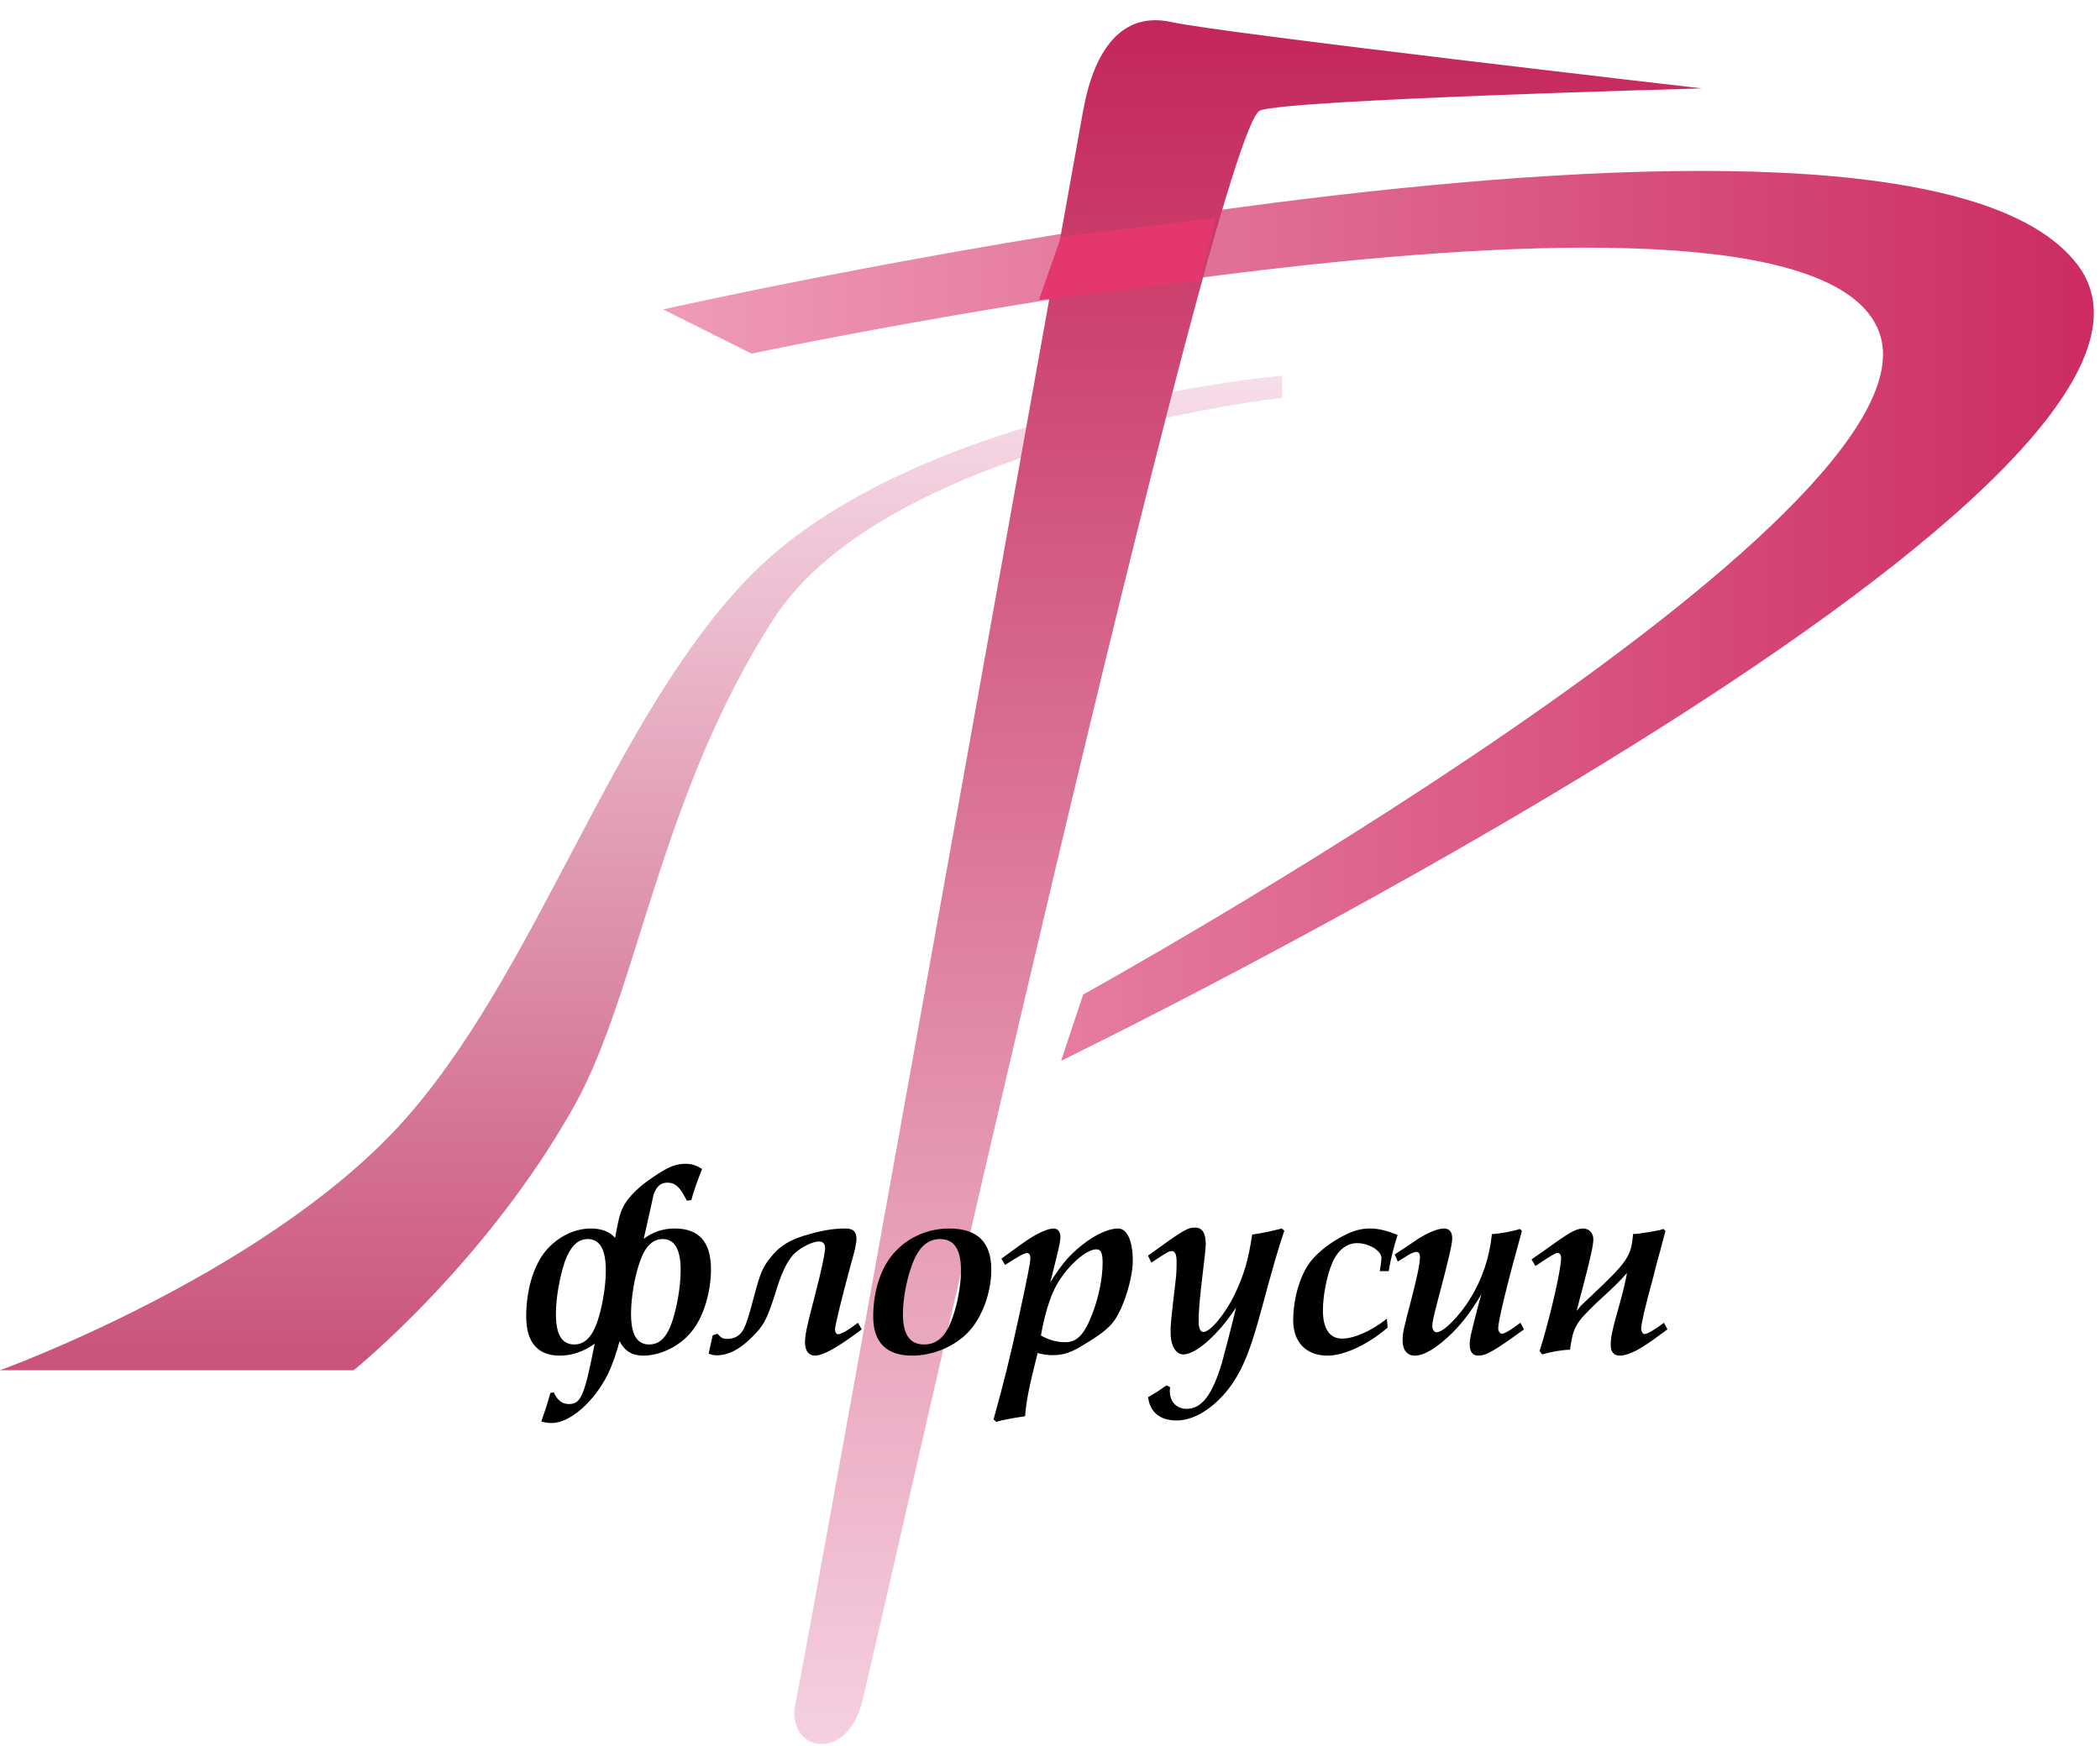
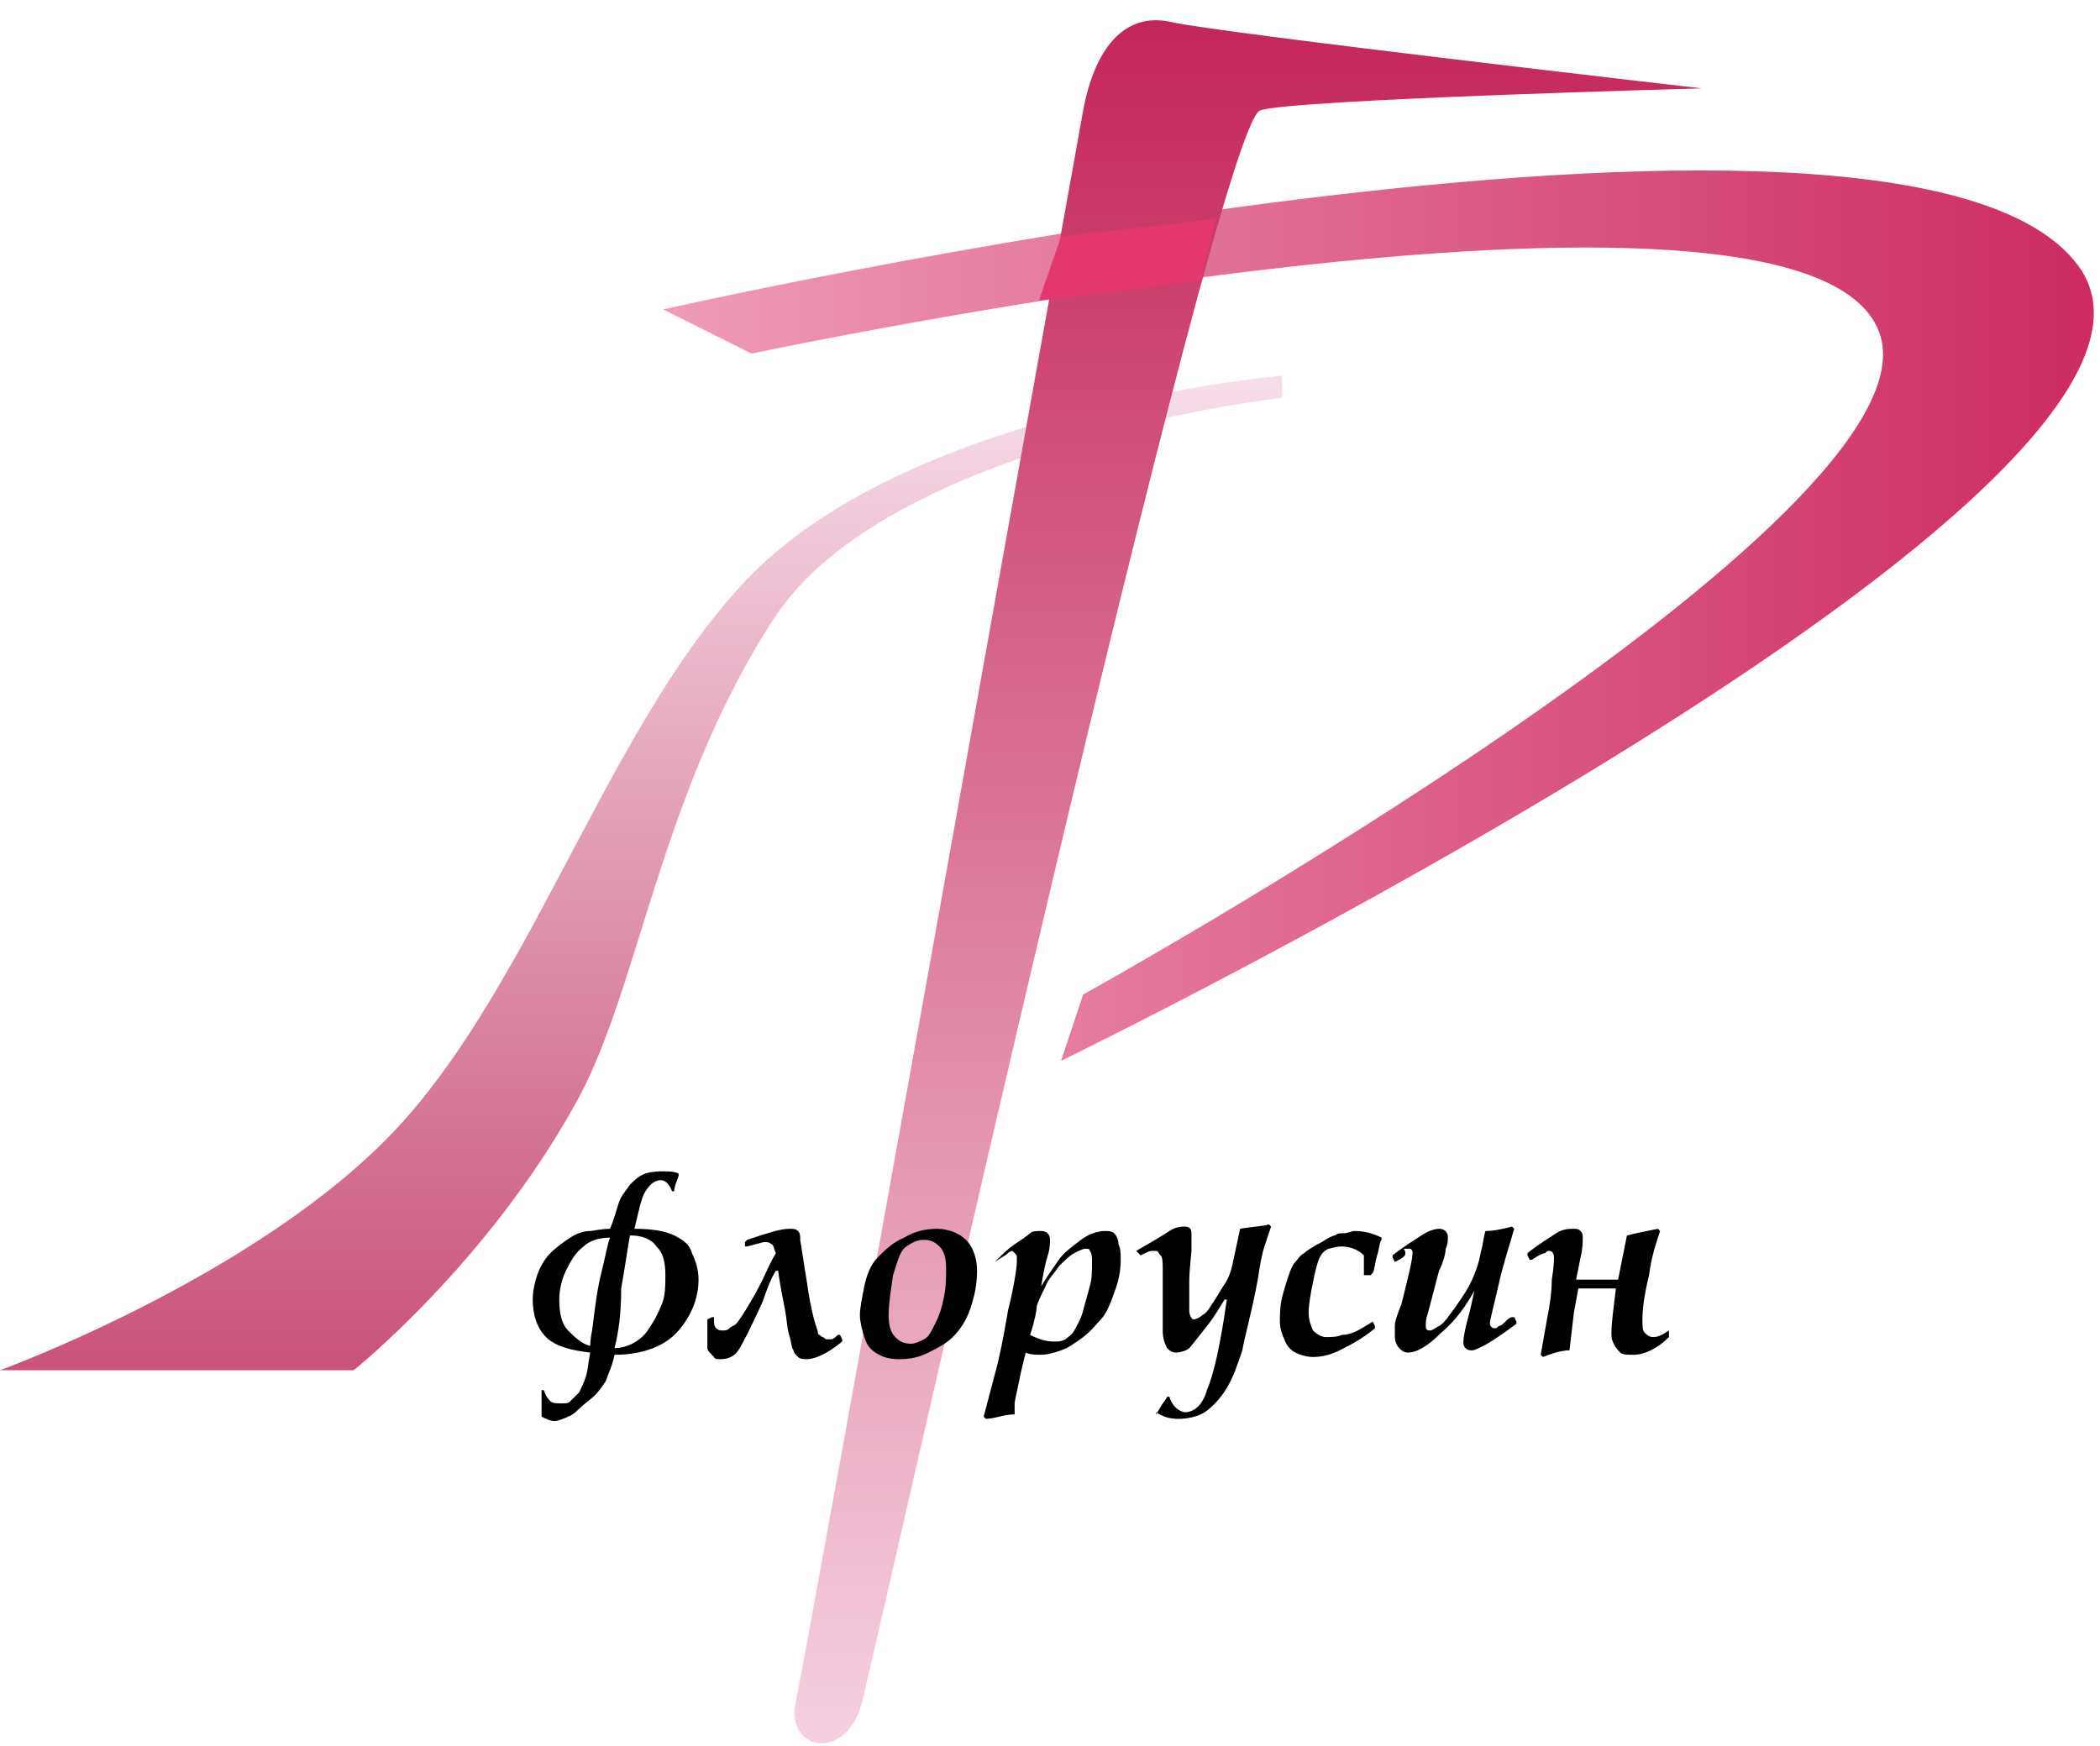
- <svg xmlns="http://www.w3.org/2000/svg" width="95px" height="79px">
-   <defs>
-     <linearGradient id="PSgrad_0" x1="0%" x2="0%" y1="100%" y2="0%">
-       <stop offset="0%" stop-color="rgb(201,82,122)" stop-opacity="1" />
-       <stop offset="100%" stop-color="rgb(247,222,234)" stop-opacity="1" />
-     </linearGradient>
-     <linearGradient id="PSgrad_1" x1="100%" x2="0%" y1="0%" y2="0%">
-       <stop offset="0%" stop-color="rgb(204,43,95)" stop-opacity="1" />
-       <stop offset="100%" stop-color="rgb(239,156,186)" stop-opacity="1" />
-     </linearGradient>
-     <linearGradient id="PSgrad_2" x1="0%" x2="0%" y1="100%" y2="0%">
-       <stop offset="0%" stop-color="rgb(245,208,224)" stop-opacity="1" />
-       <stop offset="100%" stop-color="rgb(196,38,89)" stop-opacity="1" />
-     </linearGradient>
-   </defs>
-   <path fill-rule="evenodd" fill="url(#PSgrad_0)" d="M16.000,62.000 L-0.000,62.000 C-0.000,62.000 11.750,57.750 18.000,51.000 C24.250,44.250 27.659,32.411 34.000,26.000 C41.500,18.417 58.000,17.000 58.000,17.000 L58.000,18.000 C58.000,18.000 40.167,20.000 35.000,28.000 C29.833,36.000 28.861,44.873 26.000,50.000 C22.000,57.167 16.000,62.000 16.000,62.000 Z" />
-   <path fill-rule="evenodd" fill="url(#PSgrad_1)" d="M34.000,16.000 L30.000,14.000 C30.000,14.000 86.010,1.347 94.000,12.000 C101.500,22.000 48.000,48.000 48.000,48.000 L49.000,45.000 C49.000,45.000 88.187,23.333 85.000,15.000 C81.525,5.914 34.000,16.000 34.000,16.000 Z" />
-   <path fill-rule="evenodd" fill="url(#PSgrad_2)" d="M77.000,4.000 C77.000,4.000 55.250,1.500 53.000,1.000 C50.750,0.500 49.500,2.250 49.000,5.000 C48.500,7.750 36.500,74.750 36.000,77.000 C35.500,79.250 38.290,79.839 39.000,77.000 C40.000,73.000 55.017,5.793 57.000,5.000 C58.250,4.500 77.000,4.000 77.000,4.000 Z" />
-   <path fill-rule="evenodd" fill="rgb(227, 55, 110)" d="M48.000,10.714 L47.000,13.571 L54.286,12.714 L55.000,9.857 L48.000,10.714 Z" />
-   <text font-family="Palatino Linotype" fill="rgb(0, 0, 2)" transform="matrix( 0.436708, 0, 0, 0.436708,23.40167, 61.12025)" font-weight="bold" font-style="italic" font-size="26.353px">флорусин</text>
+ <svg xmlns="http://www.w3.org/2000/svg" version="1.1" id="Слой_1" x="0px" y="0px" viewBox="0 0 95 79" style="enable-background:new 0 0 95 79;" xml:space="preserve">
+   <style type="text/css">
+ 	.st0{fill:url(#SVGID_1_);}
+ 	.st1{fill:url(#SVGID_2_);}
+ 	.st2{fill:url(#SVGID_3_);}
+ 	.st3{fill:#E3376E;}
+ 	.st4{enable-background:new    ;}
+ 	.st5{fill:#000002;}
+ </style>
+   <linearGradient id="SVGID_1_" gradientUnits="userSpaceOnUse" x1="-284.5" y1="162.111" x2="-284.5" y2="163.111" gradientTransform="matrix(58 0 0 -45 16530 7357)">
+     <stop offset="0" style="stop-color:#C9527A" />
+     <stop offset="1" style="stop-color:#F7DEEA" />
+   </linearGradient>
+   <path class="st0" d="M16,62H0c0,0,11.8-4.3,18-11s9.7-18.6,16-25c7.5-7.6,24-9,24-9v1c0,0-17.8,2-23,10s-6.1,16.9-9,22  C22,57.2,16,62,16,62z" />
+   <linearGradient id="SVGID_2_" gradientUnits="userSpaceOnUse" x1="-284.519" y1="162.389" x2="-285.519" y2="162.389" gradientTransform="matrix(64.7208 0 0 -40.2665 18509.035 6566.707)">
+     <stop offset="0" style="stop-color:#CC2B5F" />
+     <stop offset="1" style="stop-color:#EF9CBA" />
+   </linearGradient>
+   <path class="st1" d="M34,16l-4-2c0,0,56-12.7,64-2c7.5,10-46,36-46,36l1-3c0,0,39.2-21.7,36-30C81.5,5.9,34,16,34,16z" />
+   <linearGradient id="SVGID_3_" gradientUnits="userSpaceOnUse" x1="-282.437" y1="162.91" x2="-282.437" y2="163.91" gradientTransform="matrix(41.0596 0 0 -77.9999 11653.225 12785.891)">
+     <stop offset="0" style="stop-color:#F5D0E0" />
+     <stop offset="1" style="stop-color:#C42659" />
+   </linearGradient>
+   <path class="st2" d="M77,4c0,0-21.8-2.5-24-3s-3.5,1.3-4,4S36.5,74.8,36,77s2.3,2.8,3,0c1-4,16-71.2,18-72C58.3,4.5,77,4,77,4z" />
+   <path class="st3" d="M48,10.7l-1,2.9l7.3-0.9L55,9.9L48,10.7z" />
+   <g class="st4">
+     <path class="st5" d="M27.6,55.6c0.2-0.5,0.3-0.9,0.4-1.2c0.1-0.3,0.3-0.5,0.5-0.8c0.2-0.2,0.4-0.4,0.7-0.5S29.8,53,30,53   c0.2,0,0.5,0,0.7,0.1l0,0.1c-0.1,0.3-0.2,0.5-0.2,0.7l0,0h-0.1l0,0c-0.1-0.3-0.3-0.5-0.5-0.5c-0.3,0-0.5,0.2-0.7,0.5   c-0.2,0.3-0.3,0.9-0.5,1.7c0.8,0,1.4,0.1,1.8,0.3c0.4,0.2,0.7,0.4,0.8,0.8c0.2,0.4,0.3,0.8,0.3,1.2c0,0.8-0.3,1.6-0.9,2.3   c-0.6,0.7-1.6,1.1-2.9,1.1c-0.1,0.5-0.3,0.9-0.4,1.2c-0.2,0.3-0.4,0.6-0.8,0.9s-0.6,0.6-0.9,0.7c-0.2,0.1-0.5,0.2-0.6,0.2   c-0.2,0-0.4-0.1-0.6-0.2c0-0.2,0-0.3,0-0.4c0-0.1,0-0.3,0-0.8l0,0h0.1l0,0c0.1,0.3,0.2,0.4,0.3,0.5s0.3,0.1,0.5,0.1   c0.2,0,0.3,0,0.4-0.1s0.2-0.2,0.4-0.4c0.1-0.2,0.2-0.4,0.3-0.7c0.1-0.3,0.1-0.6,0.2-1.1c-0.9-0.1-1.6-0.3-2-0.7   c-0.4-0.4-0.6-1-0.6-1.7c0-0.4,0.1-0.8,0.2-1.1c0.1-0.3,0.3-0.7,0.6-1s0.6-0.5,0.9-0.7c0.3-0.2,0.6-0.3,0.9-0.3   C26.8,55.7,27.2,55.6,27.6,55.6z M27.6,56c-0.4,0-0.9,0.1-1.2,0.4c-0.4,0.3-0.6,0.7-0.8,1.1s-0.3,0.9-0.3,1.3   c0,0.6,0.1,1.1,0.4,1.4s0.6,0.6,1,0.7c0,0,0-0.3,0.1-0.8c0.1-0.8,0.2-1.7,0.4-2.5C27.4,56.8,27.5,56.2,27.6,56z M27.8,61   c0.3,0,0.6-0.1,0.8-0.2s0.5-0.3,0.7-0.6c0.2-0.3,0.4-0.6,0.6-1.1c0.2-0.4,0.2-0.9,0.2-1.4c0-0.6-0.1-1-0.4-1.3   c-0.2-0.3-0.6-0.5-1.2-0.5c-0.1,0.5-0.2,1.3-0.4,2.4C28.1,59.4,28,60.2,27.8,61z" />
+     <path class="st5" d="M32,59.7l0.2-0.1l0.1,0v0.1c0,0.2,0,0.3,0.1,0.4c0.1,0.1,0.2,0.1,0.3,0.1c0.1,0,0.2,0,0.3-0.1s0.2-0.1,0.3-0.2   c0.1-0.1,0.3-0.4,0.6-0.9c0.3-0.5,0.5-0.9,0.6-1.1c0.1-0.2,0.3-0.7,0.6-1.2c-0.1-0.2-0.1-0.4-0.2-0.4c-0.1-0.1-0.2-0.1-0.3-0.1   c-0.1,0-0.4,0.1-0.8,0.2l-0.1,0l0-0.2l0.1-0.1c0.9-0.3,1.5-0.5,1.9-0.5c0.2,0,0.3,0,0.4,0.1c0.1,0.1,0.1,0.2,0.1,0.4l0.3,1.9   c0.1,0.7,0.2,1.2,0.3,1.6s0.2,0.6,0.2,0.7c0,0.1,0.1,0.1,0.2,0.2c0.1,0,0.1,0.1,0.2,0.1c0.1,0,0.1,0,0.2,0c0.1,0,0.2-0.1,0.3-0.2   l0.1,0l0.1,0.2l0,0.1c-0.6,0.5-1.2,0.8-1.6,0.8c-0.1,0-0.3,0-0.4-0.1s-0.2-0.2-0.2-0.3c-0.1-0.1-0.1-0.4-0.2-0.7s-0.1-0.7-0.2-1.2   c-0.1-0.5-0.2-1-0.3-1.7l-0.1,0c-0.2,0.3-0.4,0.8-0.6,1.4c-0.5,1.1-0.9,1.9-1.1,2.2c-0.2,0.3-0.5,0.4-0.8,0.4c-0.1,0-0.3,0-0.3-0.1   C32.1,61.2,32,61.1,32,61L32,59.7L32,59.7z" />
+     <path class="st5" d="M38.9,59.5c0-0.3,0.1-0.8,0.2-1.3c0.1-0.5,0.3-1,0.6-1.3s0.7-0.7,1.2-0.9c0.5-0.3,1-0.4,1.5-0.4   c0.5,0,1,0.2,1.3,0.5c0.3,0.3,0.5,0.8,0.5,1.4c0,0.6-0.1,1.1-0.3,1.7s-0.5,1-0.8,1.3c-0.3,0.3-0.7,0.5-1.1,0.7s-0.8,0.3-1.3,0.3   c-0.5,0-0.8-0.1-1.1-0.3c-0.3-0.2-0.4-0.4-0.5-0.7S38.9,59.8,38.9,59.5z M40.2,59.5c0,0.5,0.1,0.8,0.3,1c0.2,0.2,0.4,0.3,0.7,0.3   c0.2,0,0.4-0.1,0.6-0.2s0.3-0.3,0.5-0.7s0.3-0.7,0.4-1.2c0.1-0.5,0.1-0.9,0.1-1.3c0-0.5-0.1-0.8-0.3-1c-0.2-0.2-0.4-0.3-0.7-0.3   c-0.3,0-0.5,0.1-0.8,0.3s-0.4,0.7-0.6,1.3C40.3,58.4,40.2,59,40.2,59.5z" />
+     <path class="st5" d="M45,57.1L45,57.1c0.3-0.3,0.6-0.6,0.9-0.8s0.6-0.4,0.7-0.5s0.3-0.1,0.5-0.1c0.2,0,0.4,0.1,0.4,0.4   c0,0.1,0,0.4-0.1,0.7s-0.2,0.8-0.3,1.4c0.3-0.5,0.6-0.9,0.8-1.2c0.2-0.3,0.6-0.6,1-0.9c0.4-0.3,0.8-0.4,1.1-0.4   c0.1,0,0.3,0,0.4,0.1s0.2,0.3,0.2,0.5c0.1,0.2,0.1,0.5,0.1,0.7c0,0.5-0.1,1-0.3,1.5c-0.2,0.6-0.4,1-0.6,1.2   c-0.2,0.2-0.4,0.5-0.8,0.8c-0.4,0.3-0.7,0.5-1,0.6c-0.3,0.1-0.6,0.2-0.9,0.2c-0.2,0-0.5,0-0.7-0.1c-0.1,0.4-0.2,0.8-0.3,1.3   s-0.2,0.9-0.2,1c0,0.1,0,0.3,0,0.5c-0.1,0-0.3,0-0.7,0.1c-0.4,0.1-0.6,0.1-0.6,0.1l-0.1-0.1l0.5-1.9c0.2-0.7,0.4-1.7,0.6-2.9   c0.3-1.2,0.4-2,0.4-2.2c0-0.1,0-0.1,0-0.2c0-0.1,0-0.1-0.1-0.2s-0.1-0.1-0.1-0.1s-0.1,0-0.2,0.1c-0.1,0.1-0.3,0.2-0.6,0.4l-0.1,0   L45,57.1z M46.6,60.4c0.4,0.2,0.7,0.3,1.1,0.3c0.2,0,0.3,0,0.5-0.1c0.1-0.1,0.3-0.2,0.4-0.4c0.1-0.2,0.3-0.5,0.4-0.9   c0.1-0.4,0.2-0.7,0.3-1.1c0.1-0.3,0.1-0.7,0.1-1.1c0-0.2,0-0.4-0.1-0.5c0-0.1-0.1-0.1-0.2-0.1s-0.3,0.1-0.5,0.2   c-0.2,0.1-0.4,0.3-0.7,0.6c-0.2,0.3-0.5,0.6-0.6,0.9c-0.2,0.4-0.3,0.6-0.4,0.9C46.9,59.3,46.8,59.8,46.6,60.4z" />
+     <path class="st5" d="M51.4,56.6L51.4,56.6c0.7-0.4,1.2-0.7,1.5-0.9c0.3-0.2,0.6-0.2,0.7-0.2c0.2,0,0.3,0.1,0.3,0.3   c0,0.1,0,0.4,0,0.7c0,0.3-0.1,0.9-0.1,1.5c0,0.7,0,1.1,0,1.3c0,0.2,0.1,0.4,0.2,0.4c0.1,0,0.3-0.1,0.4-0.2c0.2-0.1,0.3-0.3,0.5-0.6   s0.3-0.5,0.5-0.8s0.3-0.6,0.4-1.1c0.1-0.5,0.2-0.9,0.3-1.4c0.5-0.1,1-0.1,1.3-0.2l0.1,0.1c-0.1,0.3-0.2,0.6-0.3,0.9   s-0.2,0.8-0.3,1.5c-0.3,1.6-0.6,2.6-0.7,3.2c-0.2,0.6-0.4,1.2-0.7,1.7c-0.3,0.5-0.7,0.9-1,1.1s-0.8,0.3-1.2,0.3s-0.7-0.1-1-0.3V64   l0.3-0.5c0,0,0.1-0.1,0.2-0.3l0.1,0c0.1,0.3,0.2,0.4,0.3,0.5c0.1,0.1,0.3,0.2,0.4,0.2c0.4,0,0.8-0.3,1-1c0.3-0.7,0.6-2,0.9-4.1   l-0.1,0c-0.2,0.3-0.4,0.7-0.8,1.2c-0.4,0.5-0.7,0.9-0.8,1s-0.4,0.2-0.6,0.2c-0.2,0-0.3-0.1-0.4-0.2c-0.1-0.2-0.2-0.4-0.2-0.8l0-0.9   c0-0.3,0-0.7,0-1.1l0-0.7c0-0.4,0-0.6-0.1-0.7s-0.1-0.2-0.2-0.2c-0.1,0-0.2,0-0.2,0c-0.1,0-0.3,0.1-0.5,0.2l0,0L51.4,56.6z" />
+     <path class="st5" d="M62.1,59.8l0.1,0.2l0,0.1c-0.6,0.5-1.2,0.8-1.6,1s-0.8,0.3-1.2,0.3c-0.3,0-0.6-0.1-0.8-0.2s-0.4-0.3-0.5-0.6   c-0.1-0.2-0.2-0.5-0.2-0.8c0-0.3,0-0.7,0.1-1.1c0.1-0.4,0.2-0.7,0.3-1c0.1-0.3,0.2-0.5,0.3-0.6c0.1-0.1,0.2-0.3,0.4-0.4   c0.1-0.1,0.4-0.3,0.8-0.5c0.3-0.2,0.5-0.3,0.6-0.3c0.1-0.1,0.2-0.1,0.4-0.1c0.2,0,0.3-0.1,0.5-0.1c0.4,0,0.8,0.1,1.2,0.3l0,0.1   c-0.1,0.1-0.1,0.4-0.2,0.7c-0.1,0.3-0.1,0.6-0.2,0.8l-0.1,0.1h-0.3l0-0.1c0-0.2,0-0.4,0-0.6c0,0,0-0.1,0-0.2   c-0.3-0.3-0.7-0.4-1-0.4c-0.3,0-0.5,0.1-0.6,0.1c-0.2,0.1-0.3,0.2-0.4,0.4c-0.1,0.2-0.2,0.6-0.3,1.1c-0.1,0.5-0.2,1-0.2,1.4   c0,0.3,0.1,0.6,0.2,0.8c0.2,0.2,0.4,0.3,0.6,0.3c0.2,0,0.5,0,0.7-0.1C61.2,60.4,61.6,60.1,62.1,59.8L62.1,59.8z" />
+     <path class="st5" d="M63.1,57.1L63,56.9l0-0.1c0.5-0.4,1-0.7,1.3-0.9c0.3-0.2,0.6-0.3,0.8-0.3c0.2,0,0.4,0.1,0.4,0.4   c0,0.1,0,0.3-0.1,0.5c0,0.2-0.1,0.6-0.3,1l-0.5,1.9c-0.1,0.3-0.1,0.4-0.1,0.6c0,0.2,0.1,0.2,0.2,0.2c0.1,0,0.2-0.1,0.4-0.2   c0.2-0.1,0.4-0.4,0.7-0.8c0.2-0.3,0.5-0.7,0.7-1.1c0.2-0.4,0.4-0.9,0.5-1.5c0.1-0.3,0.1-0.6,0.2-0.9c0.4,0,0.8-0.1,1.2-0.2l0.1,0.1   c-0.2,0.7-0.5,1.6-0.7,2.5s-0.4,1.6-0.4,1.8c0,0.1,0.1,0.2,0.2,0.2c0.1,0,0.1,0,0.2-0.1c0.1,0,0.2-0.1,0.3-0.2   c0.1-0.1,0.2-0.2,0.3-0.2h0.1l0.1,0.2l0,0.1c-0.8,0.6-1.3,0.9-1.5,1s-0.4,0.2-0.5,0.2c-0.1,0-0.2,0-0.3-0.1   c-0.1-0.1-0.1-0.2-0.1-0.3c0-0.2,0.1-0.7,0.3-1.4l0.2-0.9c-0.4,0.7-0.8,1.3-1.5,1.9c-0.6,0.6-1.1,0.9-1.5,0.9   c-0.2,0-0.3-0.1-0.4-0.2s-0.2-0.3-0.2-0.5c0-0.1,0-0.3,0-0.5c0-0.2,0.1-0.5,0.3-1c0.3-1.2,0.5-2,0.5-2.3c0-0.2-0.1-0.2-0.2-0.2   c0,0-0.1,0-0.2,0C63.7,56.8,63.5,56.9,63.1,57.1L63.1,57.1z" />
+     <path class="st5" d="M73.2,57.9l0.4-2c0.4-0.1,0.9-0.2,1.4-0.3l0.1,0.1c-0.2,0.6-0.4,1.2-0.5,2c-0.2,0.8-0.3,1.5-0.3,2   c0,0.3,0,0.5,0.1,0.6c0.1,0.1,0.2,0.2,0.4,0.2c0.2,0,0.4-0.1,0.7-0.3l0,0v0.2l0,0.1c-0.5,0.5-1.1,0.8-1.6,0.8c-0.3,0-0.5,0-0.6-0.1   c-0.1-0.1-0.2-0.2-0.3-0.4c-0.1-0.2-0.1-0.3-0.1-0.5c0-0.5,0.1-1.1,0.2-2c-0.3,0-0.5,0-0.8,0c-0.3,0-0.6,0-0.9,0l-0.2,1.1L71,61.1   c-0.3,0-0.7,0.1-1.2,0.3l-0.1-0.1c0.1-0.6,0.2-1.1,0.3-1.7c0.1-0.5,0.2-1.1,0.2-1.7c0.1-0.6,0.1-0.9,0.1-1c0-0.2-0.1-0.3-0.2-0.3   c-0.1,0-0.1,0-0.2,0.1c-0.1,0-0.3,0.1-0.6,0.3h-0.1l-0.1-0.2l0-0.1c0.5-0.4,1-0.7,1.3-0.9c0.3-0.2,0.6-0.2,0.8-0.2   c0.1,0,0.2,0,0.3,0.1c0.1,0.1,0.1,0.2,0.1,0.3c0,0.2,0,0.5-0.1,0.9l-0.2,1c0.4,0,0.8,0,1,0C72.7,57.9,73,57.9,73.2,57.9z" />
+   </g>
</svg>
